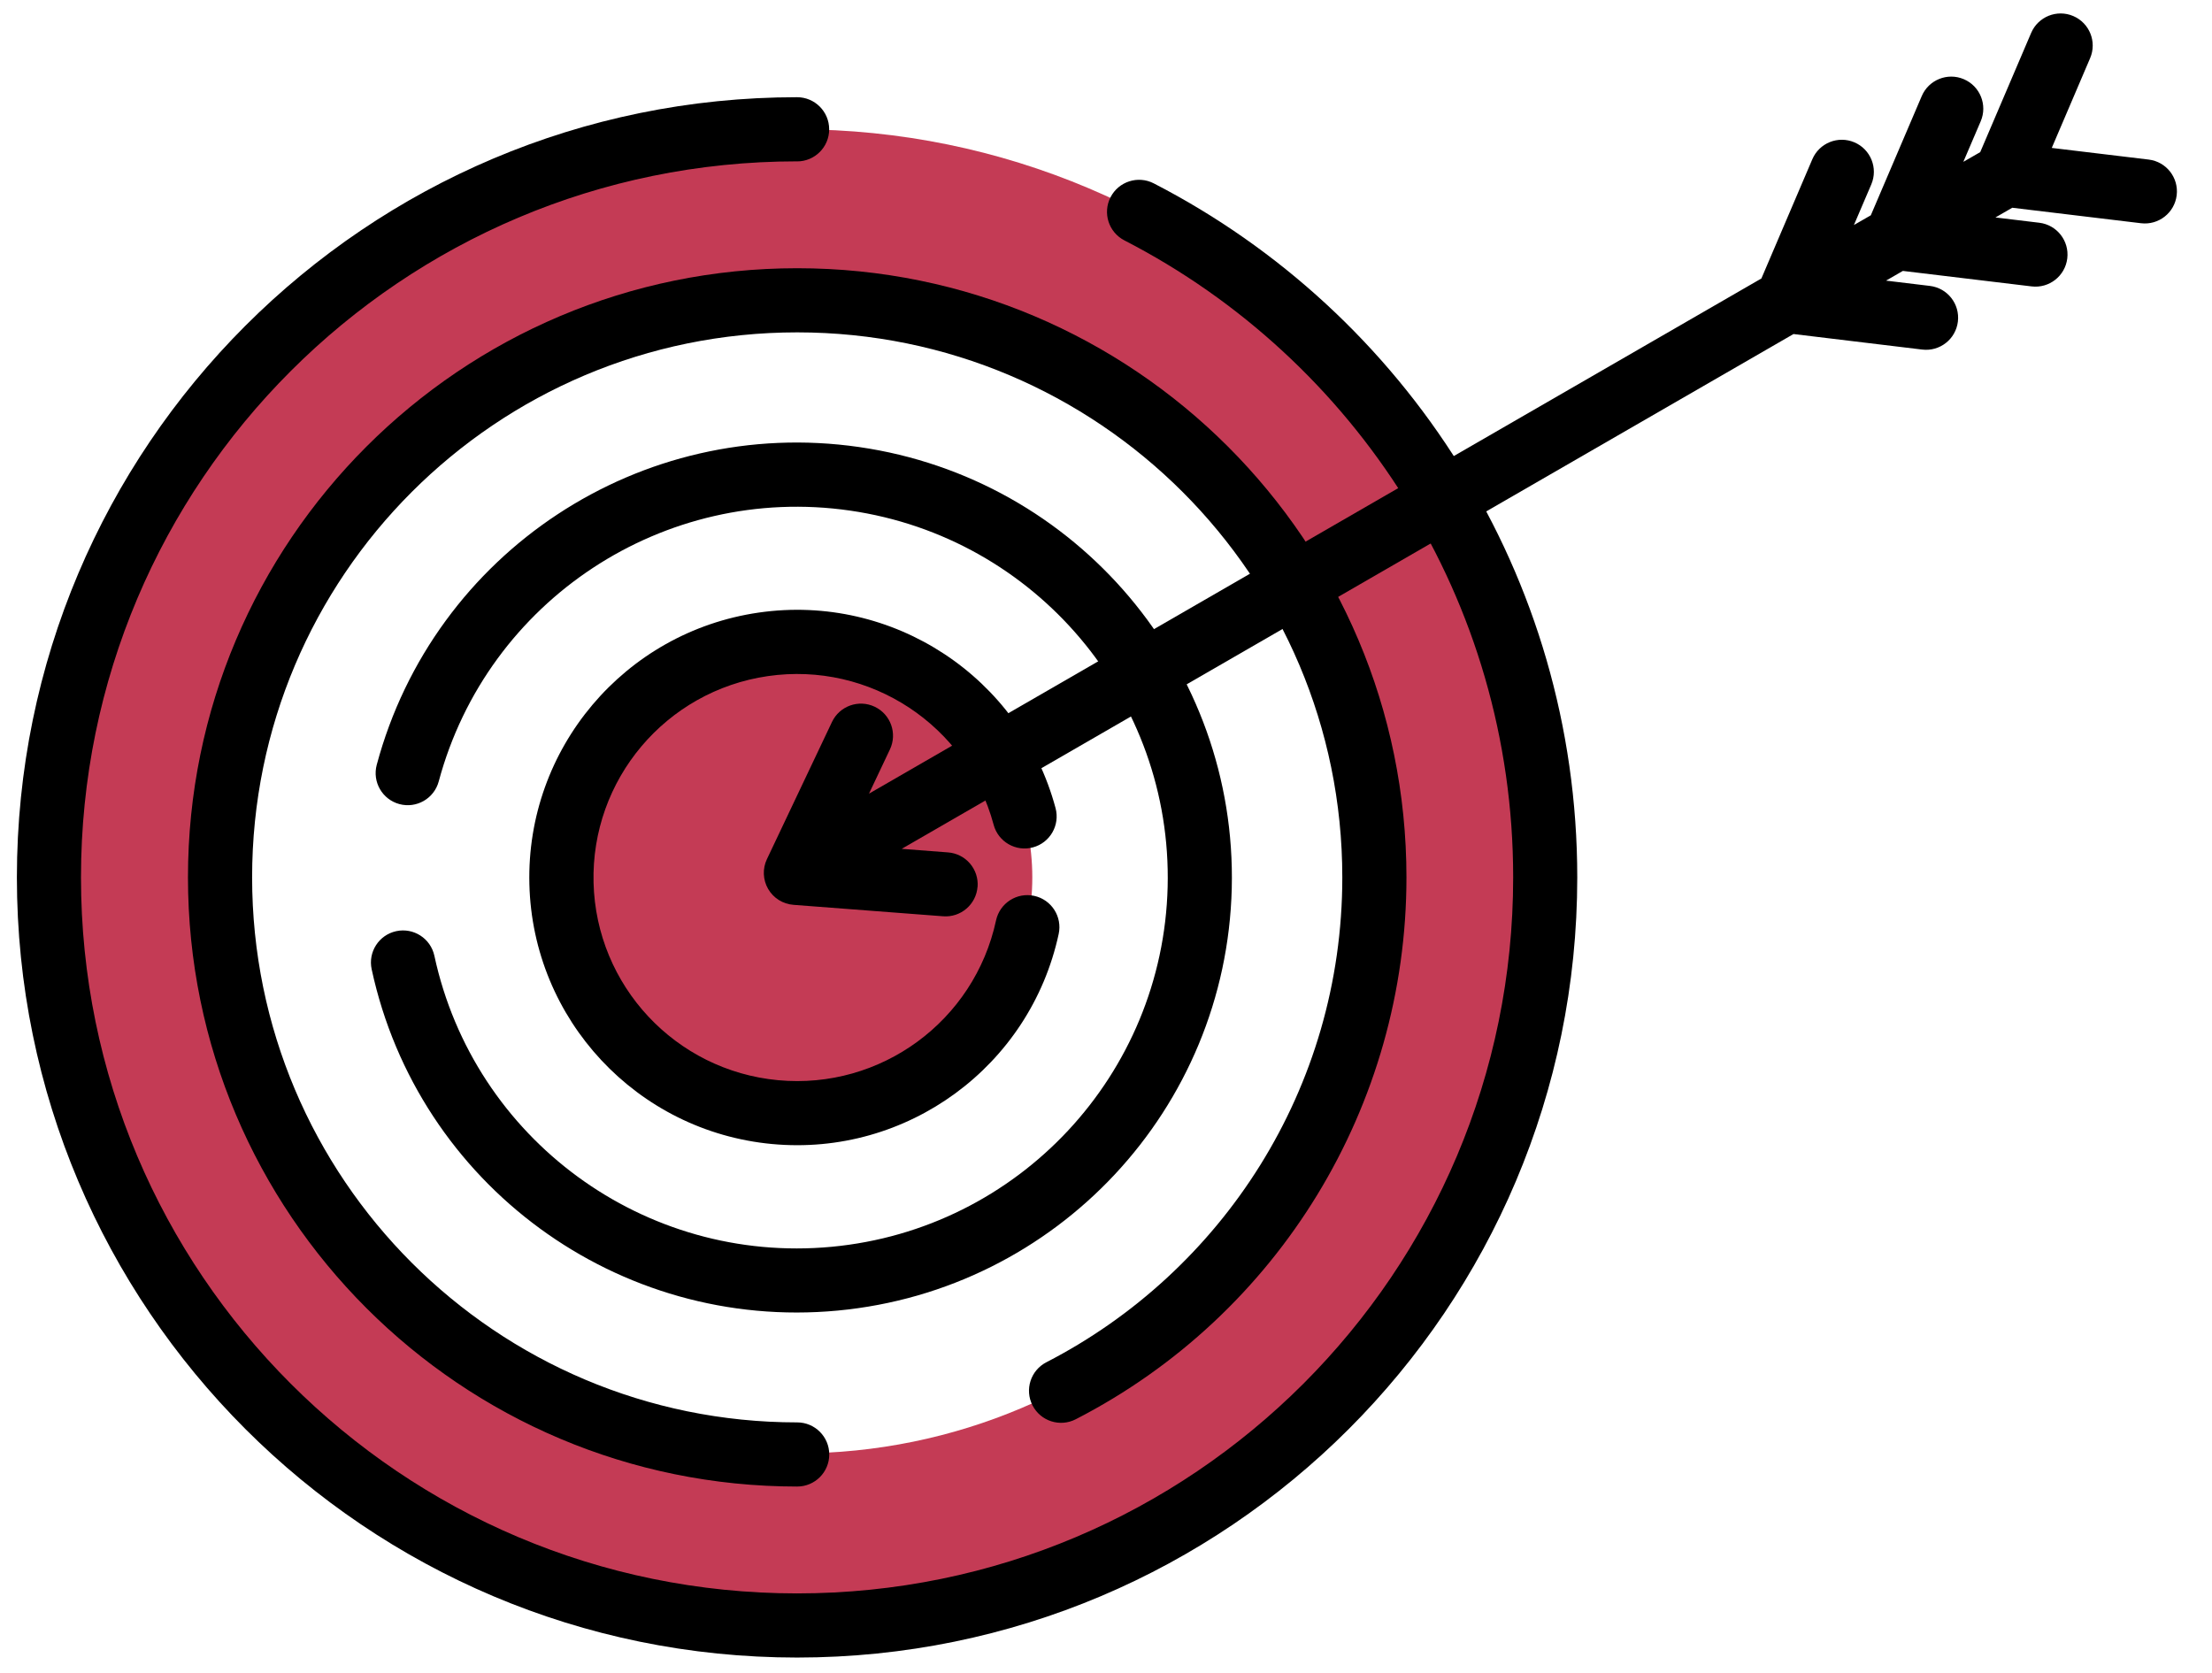
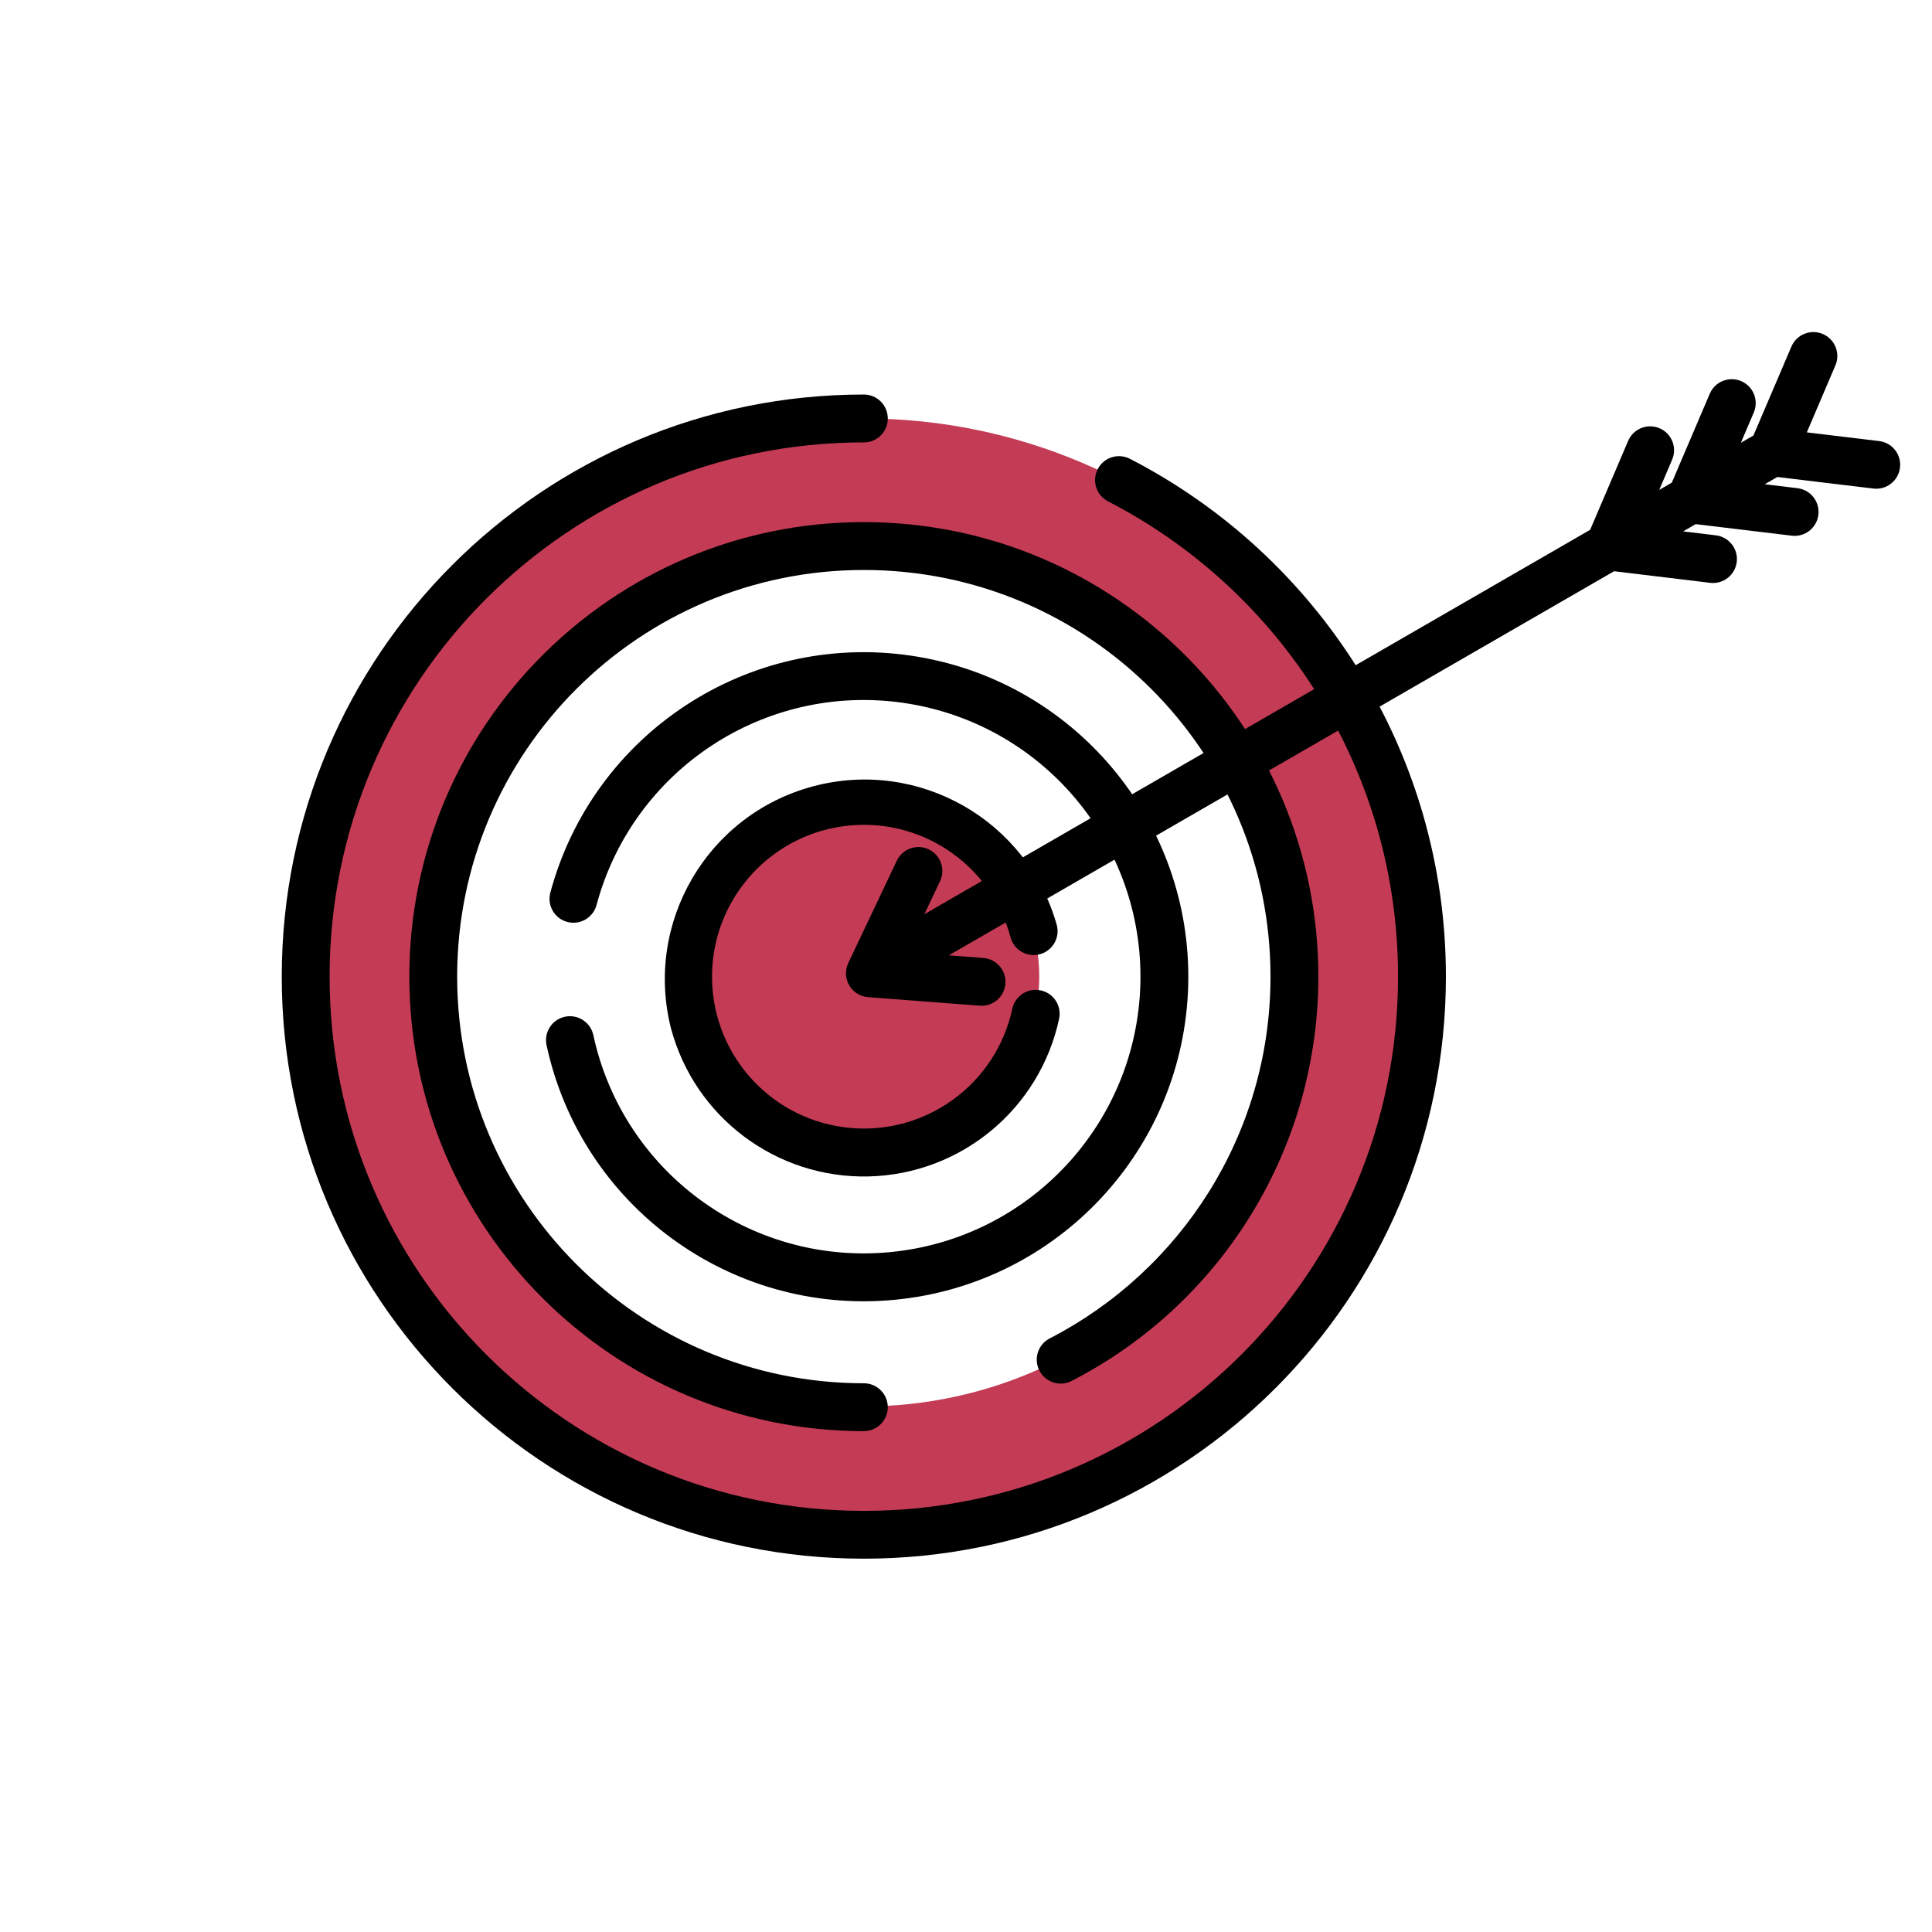
- <svg xmlns="http://www.w3.org/2000/svg" width="41" height="31" fill="none">
-   <path d="M19.134 16.264a4.358 4.358 0 11-8.716 0 4.358 4.358 0 018.716 0z" fill="#C43B55" />
-   <path d="M28.64 16.264c0 7.659-6.208 13.867-13.867 13.867-7.658 0-13.867-6.208-13.867-13.867 0-7.659 6.209-13.867 13.867-13.867 7.66 0 13.868 6.208 13.868 13.867zm-24.544 0c0 5.897 4.78 10.678 10.677 10.678 5.898 0 10.678-4.78 10.678-10.678 0-5.897-4.78-10.678-10.678-10.678-5.897 0-10.677 4.78-10.677 10.678z" fill="#C43B55" />
-   <path fill-rule="evenodd" clip-rule="evenodd" d="M14.774 2.991c-7.33 0-13.273 5.943-13.273 13.273s5.943 13.273 13.273 13.273 13.273-5.943 13.273-13.273c0-5.143-2.925-9.604-7.206-11.808a.594.594 0 01.544-1.057c4.66 2.4 7.85 7.26 7.85 12.865 0 7.987-6.474 14.462-14.461 14.462S.313 24.25.313 16.264 6.787 1.802 14.774 1.802a.594.594 0 010 1.19z" fill="#000" />
-   <path fill-rule="evenodd" clip-rule="evenodd" d="M14.776 26.367c-5.58 0-10.103-4.523-10.103-10.103S9.196 6.161 14.776 6.161 24.88 10.684 24.88 16.264c0 3.915-2.227 7.31-5.485 8.988a.594.594 0 00.544 1.057 11.291 11.291 0 006.13-10.045c0-6.236-5.056-11.292-11.293-11.292-6.236 0-11.292 5.056-11.292 11.292S8.54 27.556 14.776 27.556a.594.594 0 100-1.189z" fill="#000" />
-   <path fill-rule="evenodd" clip-rule="evenodd" d="M8.132 14.485a6.874 6.874 0 11-.081 3.231.594.594 0 10-1.162.252 8.063 8.063 0 10.094-3.791.594.594 0 001.149.308z" fill="#000" />
-   <path fill-rule="evenodd" clip-rule="evenodd" d="M18.417 15.287a3.773 3.773 0 10.045 1.774.594.594 0 111.161.252 4.962 4.962 0 11-.058-2.333.594.594 0 01-1.148.308z" fill="#000" />
-   <path fill-rule="evenodd" clip-rule="evenodd" d="M18.12 16.439a.594.594 0 00-.548-.638l-.859-.066 16.53-9.543 2.386.288a.594.594 0 00.142-1.18l-.813-.098.312-.18 2.386.287a.594.594 0 10.143-1.18l-.813-.098.312-.18 2.386.287a.594.594 0 00.143-1.18l-1.797-.216.711-1.664A.594.594 0 0037.648.61l-.944 2.21-.313.18.322-.752a.594.594 0 10-1.093-.467l-.944 2.21-.313.18.322-.753a.594.594 0 00-1.093-.466l-.944 2.21-16.541 9.55.388-.82a.594.594 0 00-1.074-.509l-1.206 2.543a.594.594 0 00.492.847l2.774.212a.594.594 0 00.638-.547z" fill="#000" />
+ <svg xmlns="http://www.w3.org/2000/svg" width="48" height="48" fill="none">
+   <path d="M25.82 24.264a4.358 4.358 0 11-8.716 0 4.358 4.358 0 018.716 0z" fill="#C43B55" />
+   <path d="M35.328 24.264c0 7.659-6.208 13.867-13.867 13.867-7.659 0-13.867-6.208-13.867-13.867 0-7.659 6.208-13.867 13.867-13.867 7.659 0 13.867 6.208 13.867 13.867zm-24.545 0c0 5.897 4.78 10.678 10.678 10.678 5.897 0 10.678-4.78 10.678-10.678 0-5.897-4.78-10.678-10.678-10.678-5.897 0-10.678 4.78-10.678 10.678z" fill="#C43B55" />
+   <path fill-rule="evenodd" clip-rule="evenodd" d="M21.462 10.991c-7.33 0-13.273 5.942-13.273 13.273 0 7.33 5.942 13.273 13.273 13.273 7.33 0 13.272-5.943 13.272-13.273 0-5.143-2.925-9.604-7.205-11.808a.594.594 0 01.544-1.057c4.66 2.4 7.85 7.26 7.85 12.865 0 7.987-6.475 14.461-14.462 14.461C13.476 38.725 7 32.251 7 24.264S13.475 9.802 21.462 9.802a.594.594 0 110 1.19z" fill="#000" />
+   <path fill-rule="evenodd" clip-rule="evenodd" d="M21.462 34.367c-5.58 0-10.104-4.523-10.104-10.103s4.524-10.103 10.104-10.103c5.58 0 10.103 4.523 10.103 10.103 0 3.915-2.227 7.31-5.485 8.988a.594.594 0 00.544 1.057 11.29 11.29 0 006.13-10.045c0-6.236-5.056-11.292-11.292-11.292S10.17 18.028 10.17 24.264s5.056 11.292 11.292 11.292a.594.594 0 100-1.189z" fill="#000" />
+   <path fill-rule="evenodd" clip-rule="evenodd" d="M14.821 22.485a6.874 6.874 0 11-.08 3.231.594.594 0 10-1.162.252 8.063 8.063 0 10.094-3.791.594.594 0 001.148.308z" fill="#000" />
+   <path fill-rule="evenodd" clip-rule="evenodd" d="M25.107 23.288a3.773 3.773 0 10.044 1.773.594.594 0 111.162.252 4.961 4.961 0 01-9.643.235 4.962 4.962 0 019.585-2.568.594.594 0 01-1.148.308z" fill="#000" />
+   <path fill-rule="evenodd" clip-rule="evenodd" d="M24.979 24.439a.594.594 0 00-.547-.638l-.86-.066 16.53-9.543 2.386.288a.594.594 0 10.142-1.18l-.813-.098.312-.18 2.387.287a.594.594 0 10.142-1.18l-.813-.098.312-.18 2.387.287a.594.594 0 00.142-1.18l-1.796-.216.71-1.664a.594.594 0 10-1.093-.467l-.944 2.21-.312.18.321-.752a.594.594 0 10-1.093-.467l-.944 2.21-.312.18.321-.753a.594.594 0 10-1.093-.466l-.944 2.21-16.541 9.55.389-.82a.594.594 0 10-1.074-.509l-1.206 2.543a.594.594 0 00.491.847l2.775.212a.594.594 0 00.638-.547z" fill="#000" />
</svg>
